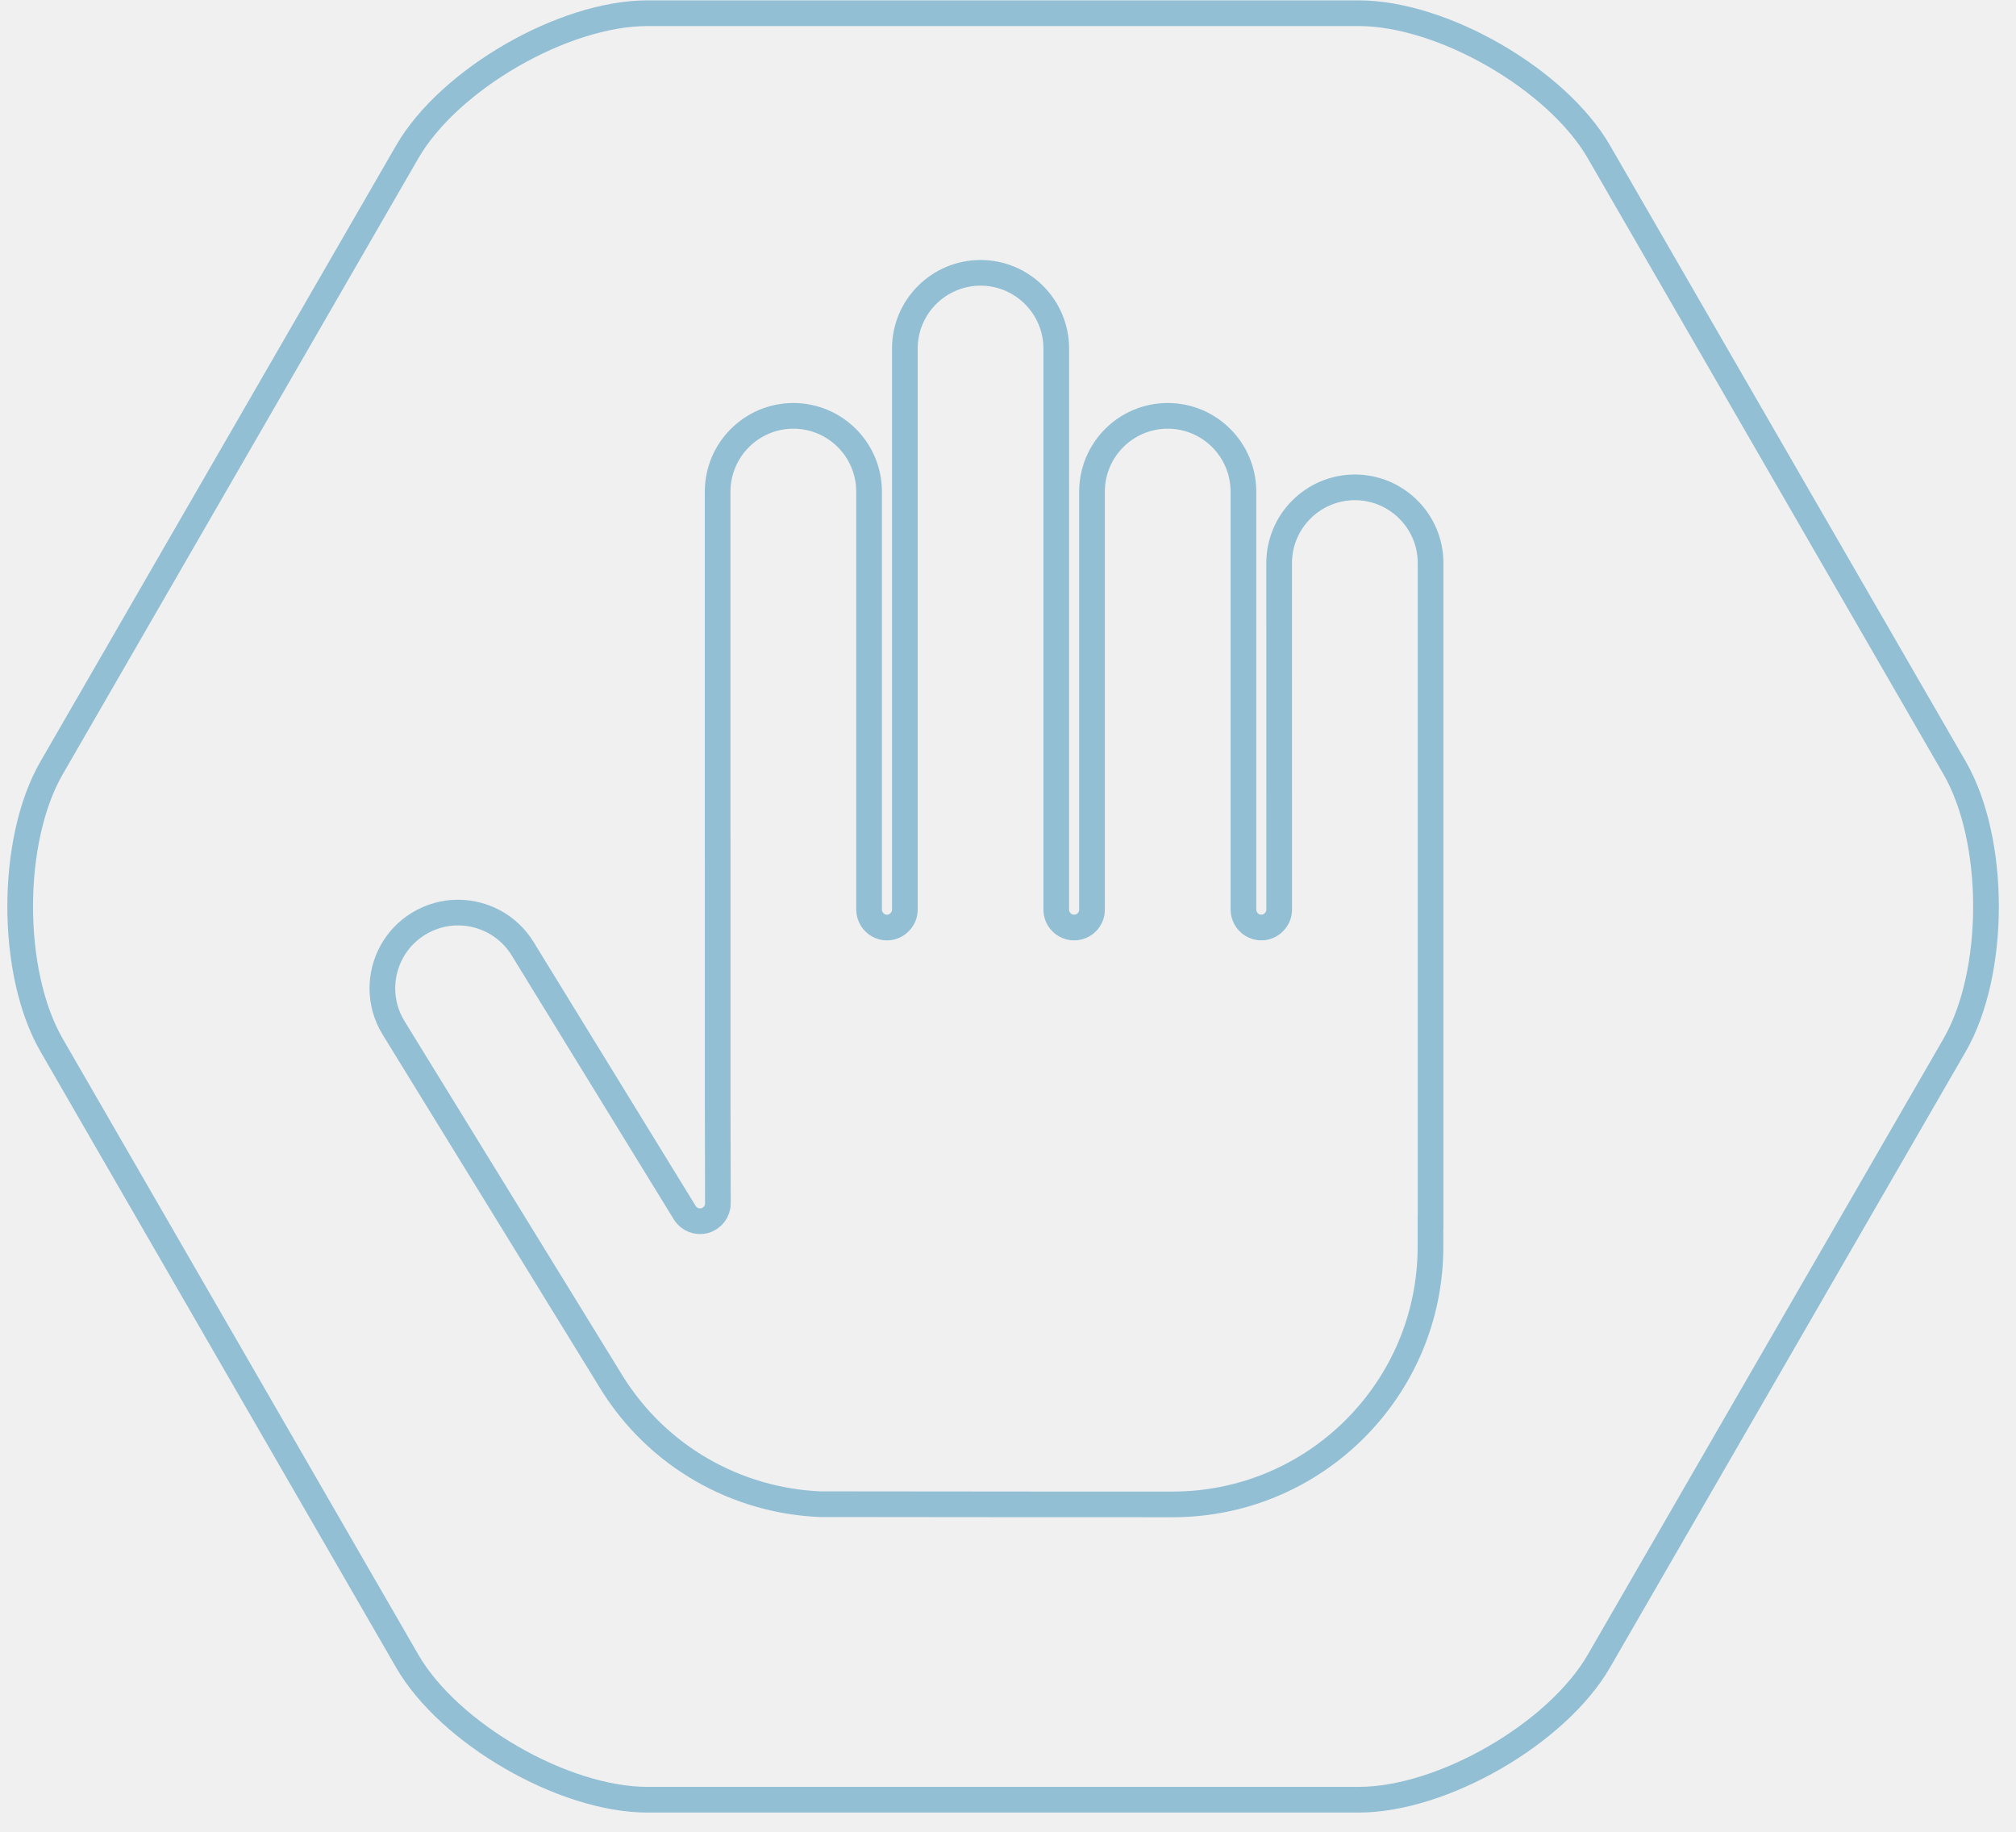
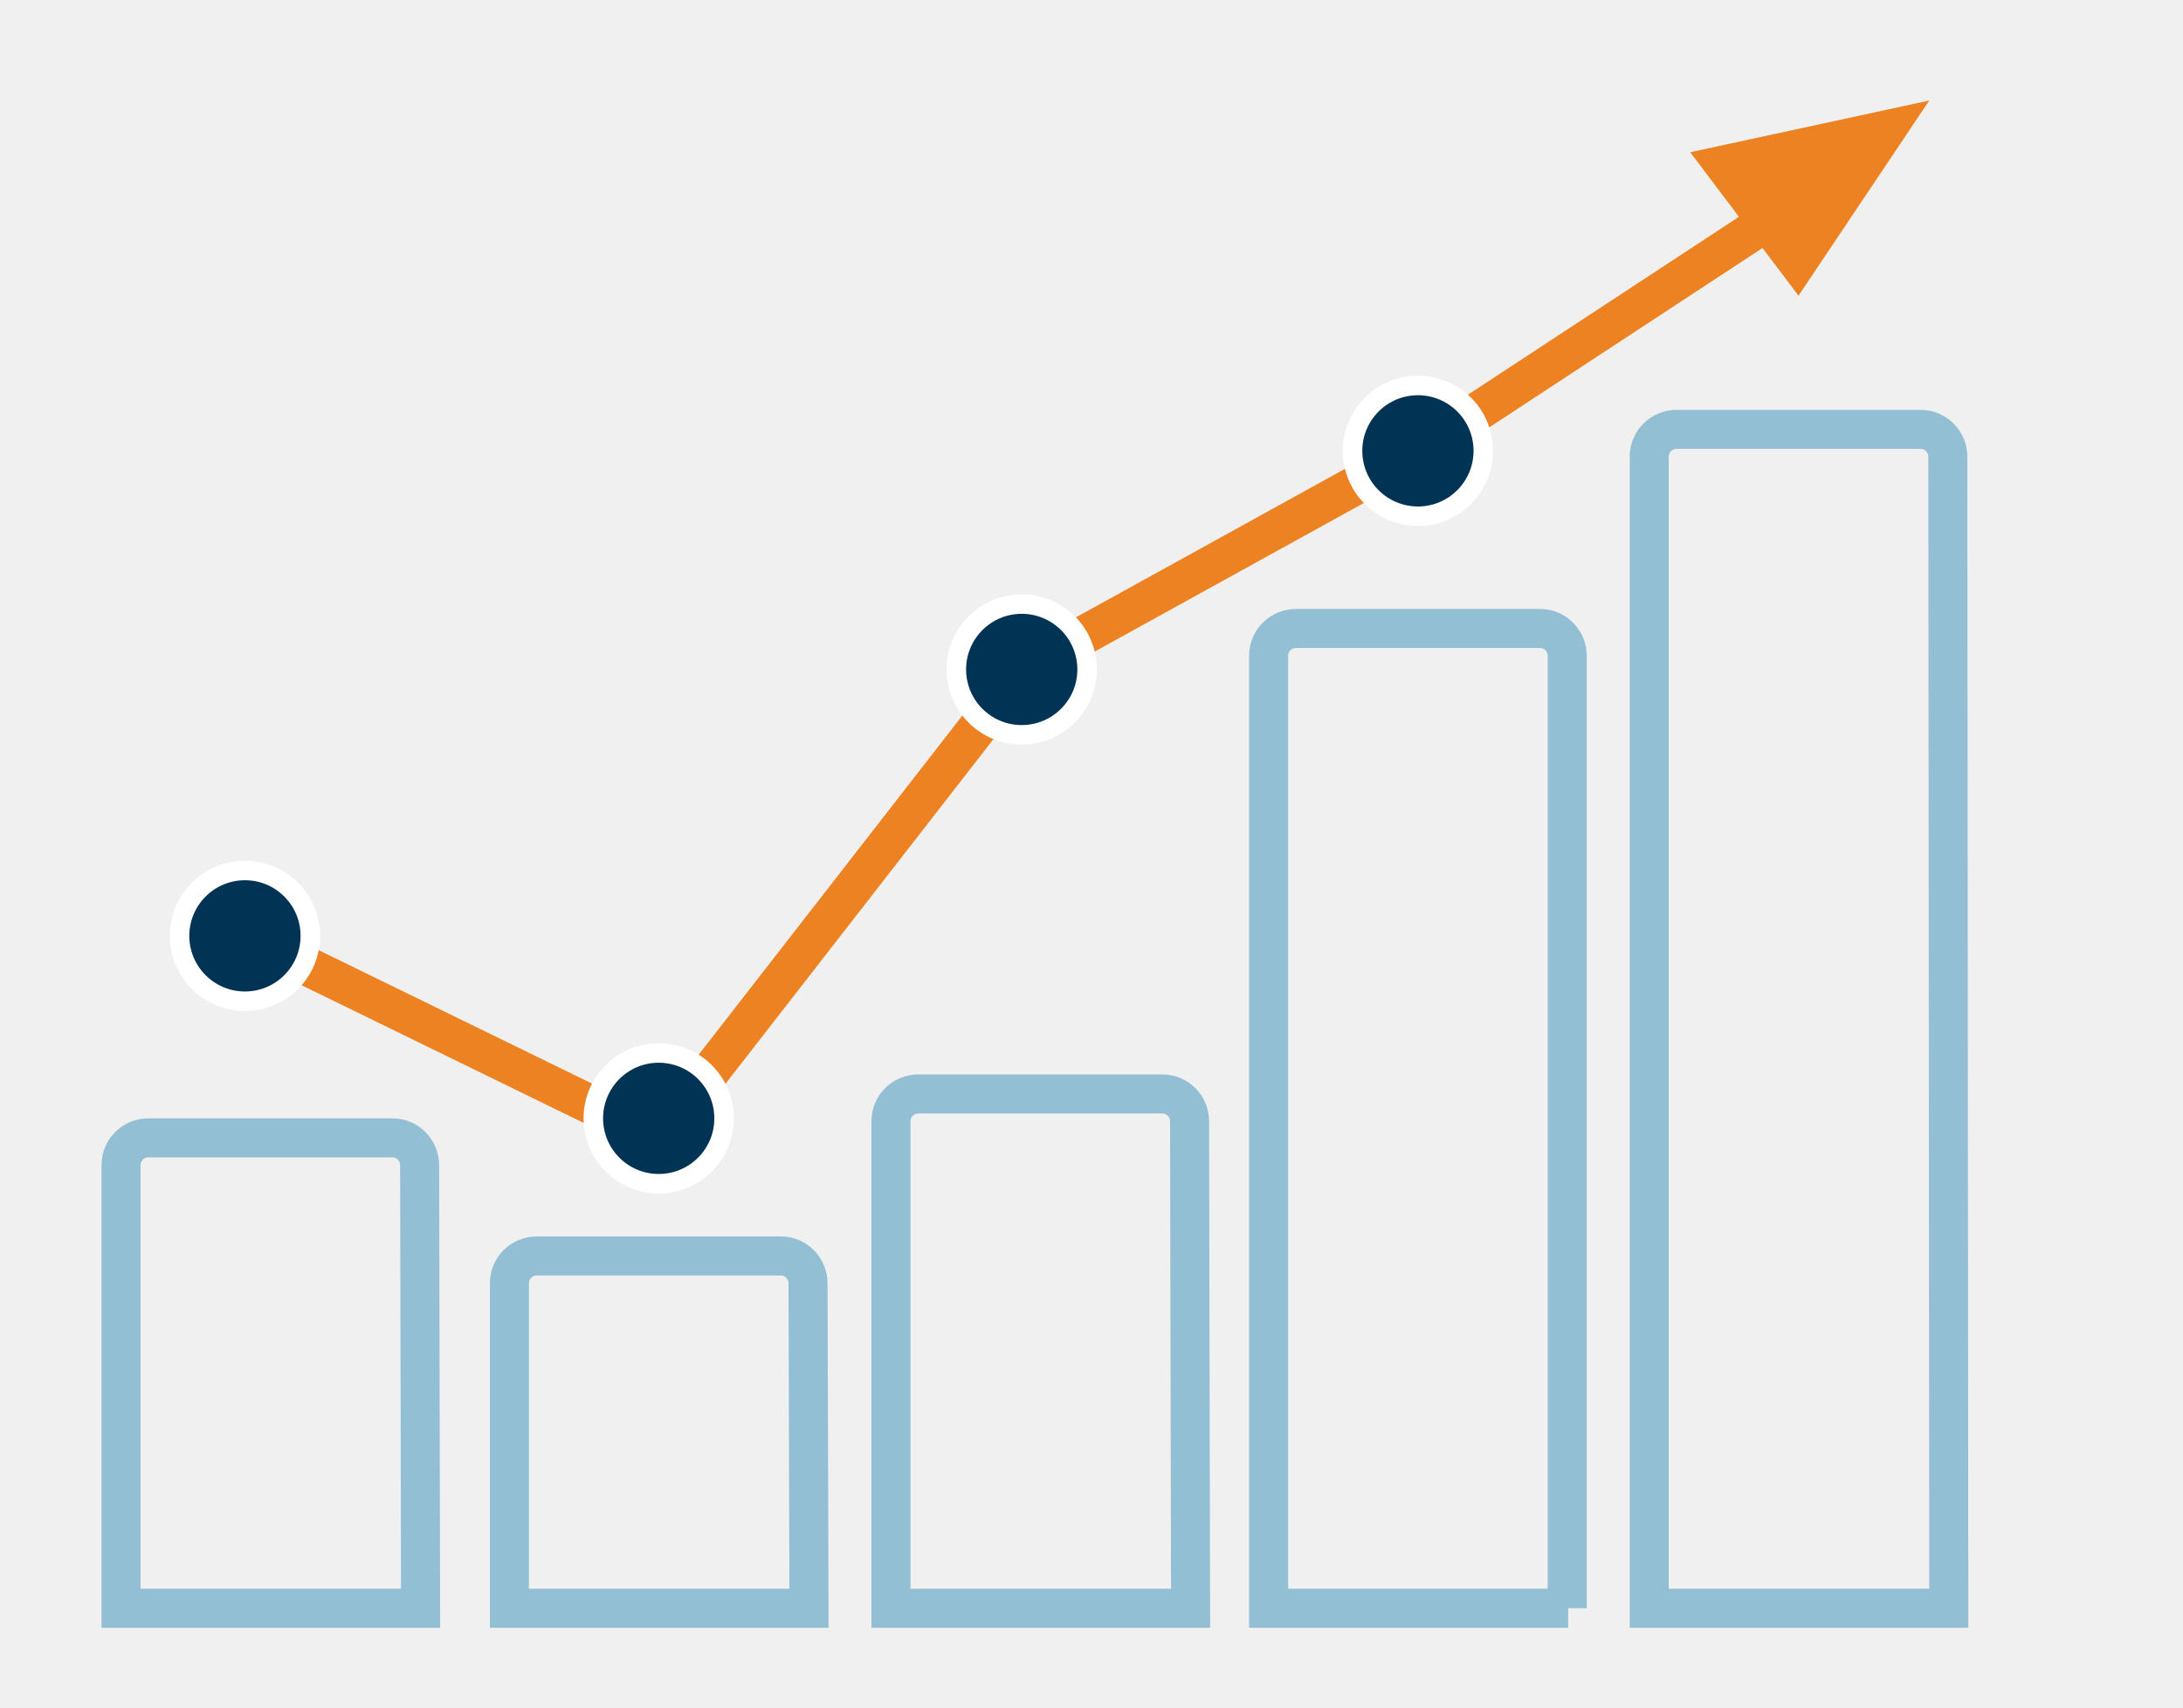
- <svg xmlns="http://www.w3.org/2000/svg" version="1.1" id="Layer_1" x="0px" y="0px" width="157px" height="142.667px" viewBox="0 0 157 142.667" enable-background="new 0 0 157 142.667" xml:space="preserve">
-   <g id="Your_Icon">
-     <path fill="none" stroke="#92BFD4" stroke-width="2" stroke-miterlimit="10" d="M105.809,140.168H50.42   c-6.528,0-15.444-5.147-18.709-10.8L4.021,81.402c-3.267-5.652-3.267-15.952,0-21.603l27.693-47.97   c3.265-5.65,12.181-10.8,18.708-10.8h55.387c6.527,0,15.444,5.147,18.709,10.8l27.698,47.97c3.263,5.65,3.263,15.95,0,21.603   l-27.698,47.967C121.253,135.021,112.336,140.168,105.809,140.168L105.809,140.168z M111.41,95.656v-8.184v-1.562V70.844v-4.803   V43.85c-0.004-3.254-2.641-5.888-5.895-5.895c-3.253,0.007-5.889,2.635-5.899,5.889l0.003,27.001c0,0.426-0.195,0.804-0.495,1.058   c-0.241,0.205-0.553,0.335-0.898,0.335c-0.537,0-1.001-0.307-1.23-0.754c-0.099-0.191-0.161-0.407-0.161-0.639V43.85   c0-0.006,0-0.016,0-0.021v-5.546c-0.007-3.257-2.64-5.891-5.896-5.896c-3.256,0.006-5.889,2.64-5.897,5.896v32.562h0.003   c0,0.77-0.623,1.393-1.393,1.393s-1.393-0.623-1.393-1.393V56.279V27.143c-0.006-3.254-2.642-5.889-5.895-5.895   c-3.258,0.006-5.893,2.641-5.897,5.895v11.13c0,0.003,0,0.007,0,0.01v32.564c0,0.001,0,0.001,0,0.001   c0,0.333-0.121,0.635-0.316,0.872c-0.256,0.317-0.64,0.521-1.077,0.521c-0.499,0-0.932-0.267-1.18-0.661   c-0.132-0.214-0.213-0.464-0.213-0.732v-0.002V38.283c-0.006-3.257-2.641-5.889-5.895-5.896c-3.256,0.008-5.889,2.64-5.898,5.896   v27.762h0.003v4.803l0,0c0,0.001,0,0.003,0,0.003v15.061l0.017,7.805c0,0.621-0.414,1.174-1.012,1.343   c-0.602,0.17-1.244-0.082-1.568-0.609L40.698,73.882c-1.117-1.812-3.047-2.806-5.029-2.809c-1.054,0-2.113,0.282-3.082,0.875   c-1.814,1.113-2.807,3.044-2.81,5.028c0.002,1.053,0.28,2.113,0.876,3.082l11.905,19.359c0,0.001,0,0.001,0.003,0.005l4.283,6.965   l0.746,1.216c3.63,5.898,9.805,9.26,16.24,9.547l17.025,0.016l10.465,0.001c5.55-0.001,10.562-2.247,14.2-5.883   c3.637-3.639,5.883-8.652,5.883-14.203v-1.426H111.41z" />
+ <svg xmlns="http://www.w3.org/2000/svg" version="1.1" id="Layer_1" x="0px" y="0px" width="223.7px" height="175px" viewBox="-127 313.1 223.7 175" enable-background="new -127 313.1 223.7 175" xml:space="preserve">
+   <polyline id="arrow_line" fill="none" stroke="#ED8222" stroke-width="4" stroke-miterlimit="10" points="-101.9,409 -59.5,429.7   -22.1,381.6 18.3,359.3 57.3,333.7 " />
+   <polygon id="arrow" fill="#ED8222" points="46.2,328.7 57.3,343.4 70.7,323.4 " />
+   <g id="bars">
+     <path id="_x31_" fill="none" stroke="#92BFD4" stroke-width="4" stroke-miterlimit="10" d="M-83.9,477.9h-30.7v-45.4   c0-1.6,1.3-2.8,2.8-2.8h25c1.6,0,2.8,1.3,2.8,2.8L-83.9,477.9L-83.9,477.9z" />
+     <path id="_x32_" fill="none" stroke="#92BFD4" stroke-width="4" stroke-miterlimit="10" d="M-44.1,477.9h-30.7v-33.3   c0-1.6,1.3-2.8,2.8-2.8h25c1.6,0,2.8,1.3,2.8,2.8L-44.1,477.9L-44.1,477.9z" />
+     <path id="_x33_" fill="none" stroke="#92BFD4" stroke-width="4" stroke-miterlimit="10" d="M-5,477.9h-30.7V428   c0-1.6,1.3-2.8,2.8-2.8h25c1.6,0,2.8,1.3,2.8,2.8L-5,477.9L-5,477.9z" />
+     <path id="_x34_" fill="none" stroke="#92BFD4" stroke-width="4" stroke-miterlimit="10" d="M33.7,477.9H3v-97.6   c0-1.6,1.3-2.8,2.8-2.8h25c1.6,0,2.8,1.3,2.8,2.8v97.6H33.7z" />
+     <path id="_x35_" fill="none" stroke="#92BFD4" stroke-width="4" stroke-miterlimit="10" d="M72.7,477.9H42v-118   c0-1.6,1.3-2.8,2.8-2.8h25c1.6,0,2.8,1.3,2.8,2.8L72.7,477.9L72.7,477.9z" />
+   </g>
+   <g>
+     <circle id="_x31__1_" fill="#013354" stroke="#FFFFFF" stroke-width="2" stroke-miterlimit="10" cx="-101.9" cy="409" r="6.7" />
+     <circle id="_x32__1_" fill="#013354" stroke="#FFFFFF" stroke-width="2" stroke-miterlimit="10" cx="-59.5" cy="427.7" r="6.7" />
+     <circle id="_x33__1_" fill="#013354" stroke="#FFFFFF" stroke-width="2" stroke-miterlimit="10" cx="-22.3" cy="381.7" r="6.7" />
+     <circle id="_x34__1_" fill="#013354" stroke="#FFFFFF" stroke-width="2" stroke-miterlimit="10" cx="18.3" cy="359.3" r="6.7" />
  </g>
</svg>
